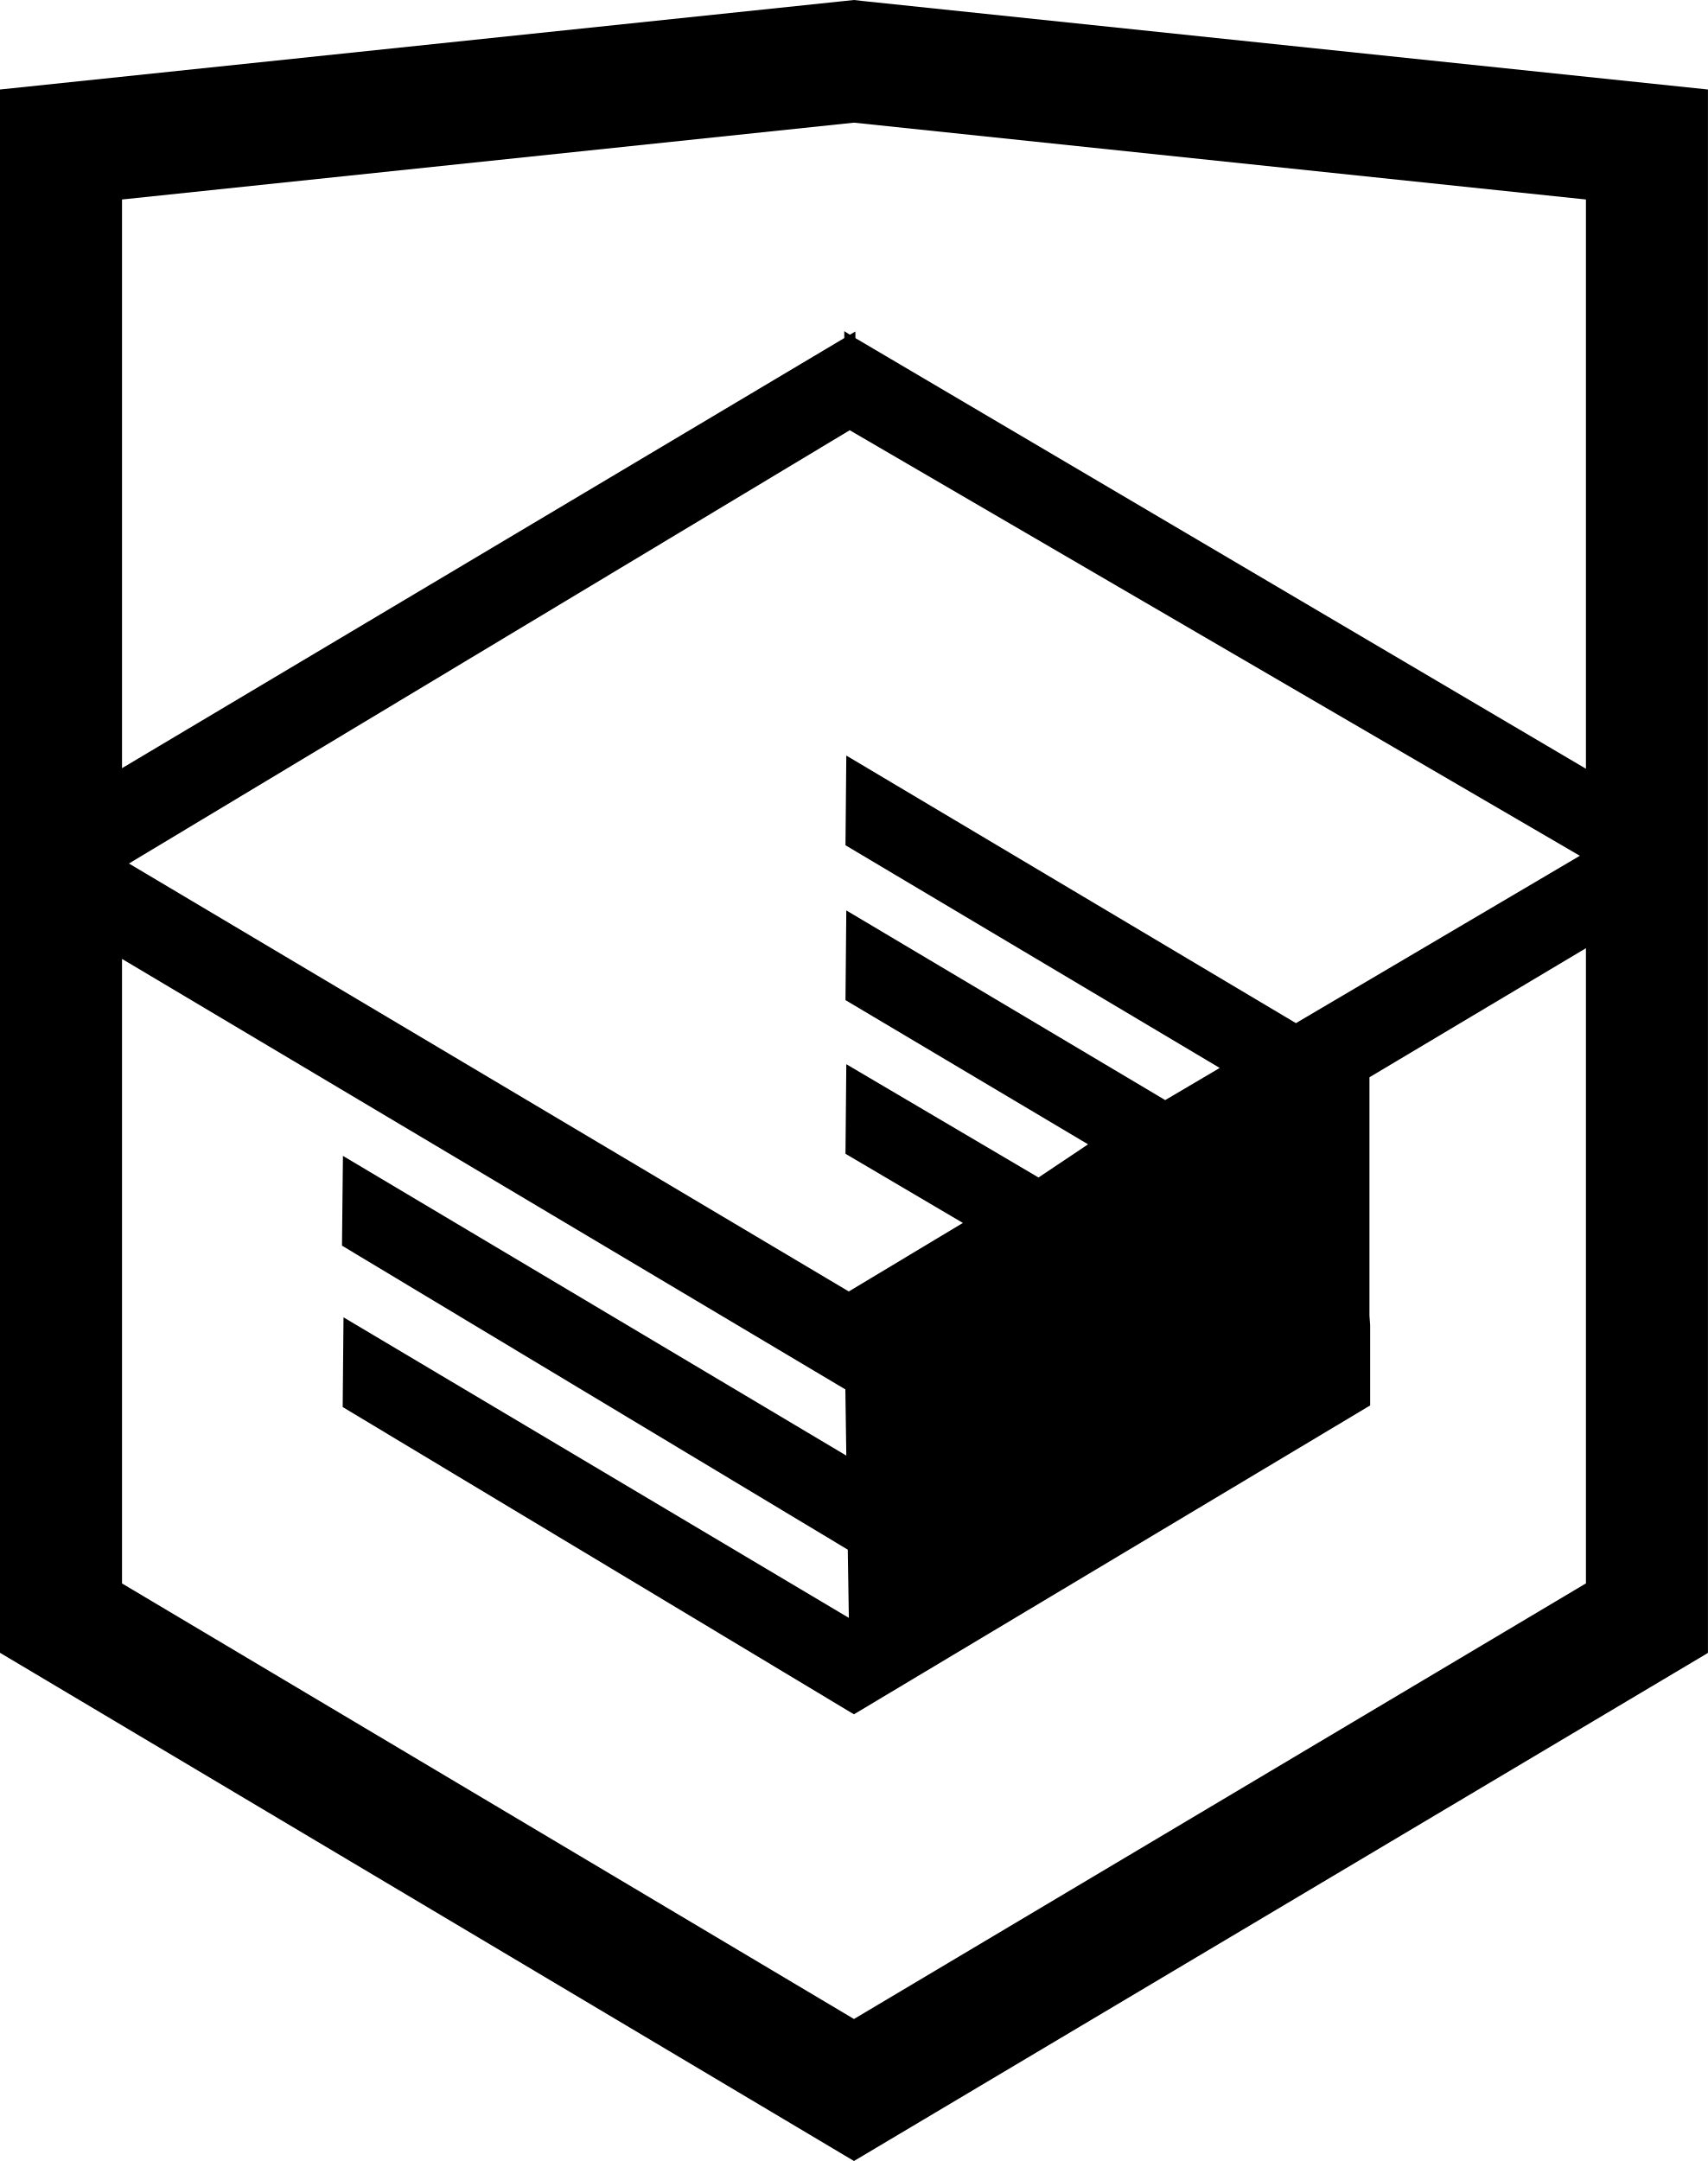
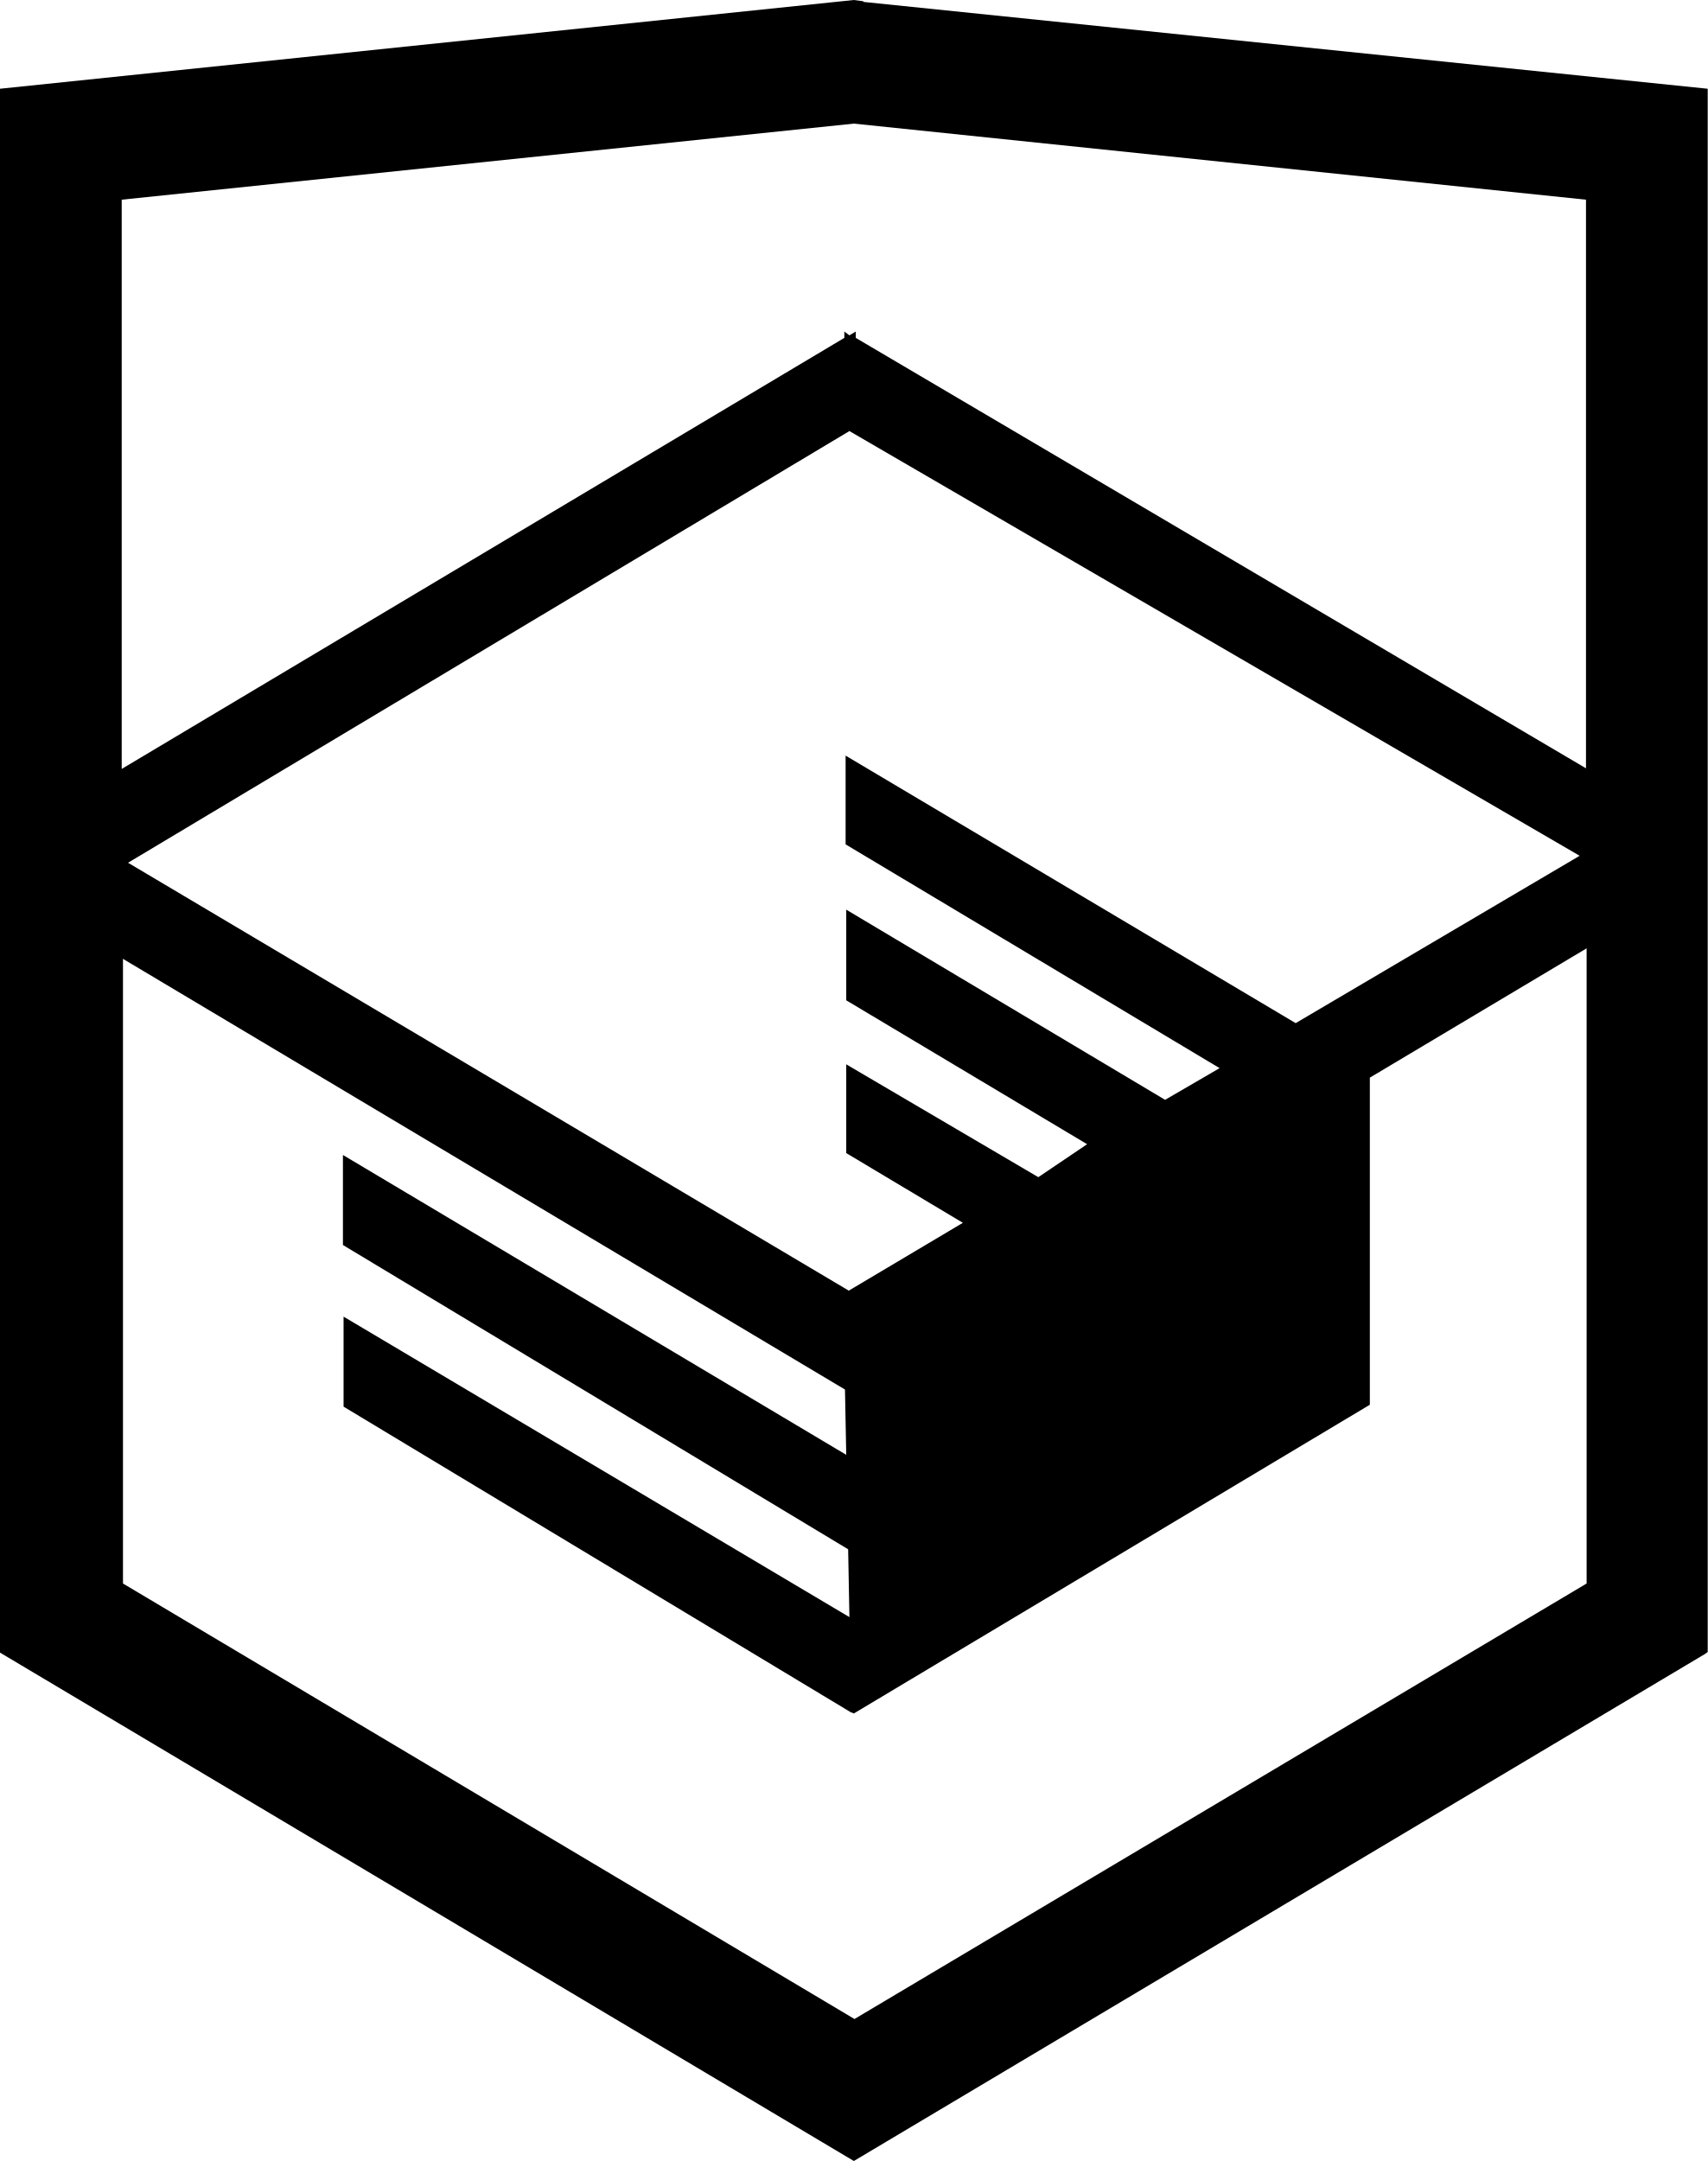
- <svg xmlns="http://www.w3.org/2000/svg" version="1.0" id="Layer_1" x="0px" y="0px" width="26.943px" height="34.09px" viewBox="0 0 26.943 34.09" enable-background="new 0 0 26.943 34.09" xml:space="preserve">
-   <path d="M13.62,0.017L13.472,0L0,1.412v24.661l13.472,8.017l13.43-7.99l0.042-0.026V1.412L13.62,0.017z M25.019,12.127L13.495,5.334 l-0.001-0.104L13.407,5.28l-0.088-0.056v0.109L1.925,12.118V3.147l11.547-1.212l11.547,1.212V12.127z M13.405,6.787L24.923,13.5 l-4.479,2.64l-7.093-4.221l-0.013,1.415l5.904,3.513l-0.86,0.507l-5.031-2.992l-0.013,1.415l3.827,2.275l-0.782,0.523l-3.032-1.787 l-0.013,1.413l1.852,1.091l-1.8,1.081L2.034,13.622L13.405,6.787z M1.925,15.127l11.411,6.791l0.015,1.044l-7.941-4.728L5.395,19.65 l7.979,4.796l0.017,1.076l-7.972-4.741l-0.013,1.415l8.021,4.821l0.045,0.026l8.143-4.872v-1.268l-0.011-0.148v-3.761l3.415-2.036 v10.02L13.472,31.85L1.925,24.979V15.127z" />
+ <svg xmlns="http://www.w3.org/2000/svg" width="26.94" height="34.09" version="1">
+   <path d="M13.62.02L13.47 0 0 1.4v24.67l13.47 8.02 13.43-8 .04-.03V1.4L13.62.03zm11.4 12.1L13.5 5.33v-.1l-.1.06-.08-.06v.1l-11.4 6.8V3.15l11.55-1.2 11.55 1.2v8.98zM13.4 6.8l11.52 6.7-4.48 2.64-7.1-4.22v1.4l5.9 3.53-.86.5-5.03-3v1.43l3.8 2.27-.77.52-3.03-1.78v1.4l1.84 1.1-1.8 1.07-11.37-6.75L13.4 6.8zM1.93 15.12l11.4 6.8.02 1.03-7.94-4.73v1.42l7.97 4.8.02 1.07-7.98-4.74v1.42l8 4.82.05.02 8.14-4.87V17l3.42-2.04v10.02l-11.55 6.87-11.54-6.87v-9.85z" />
</svg>
